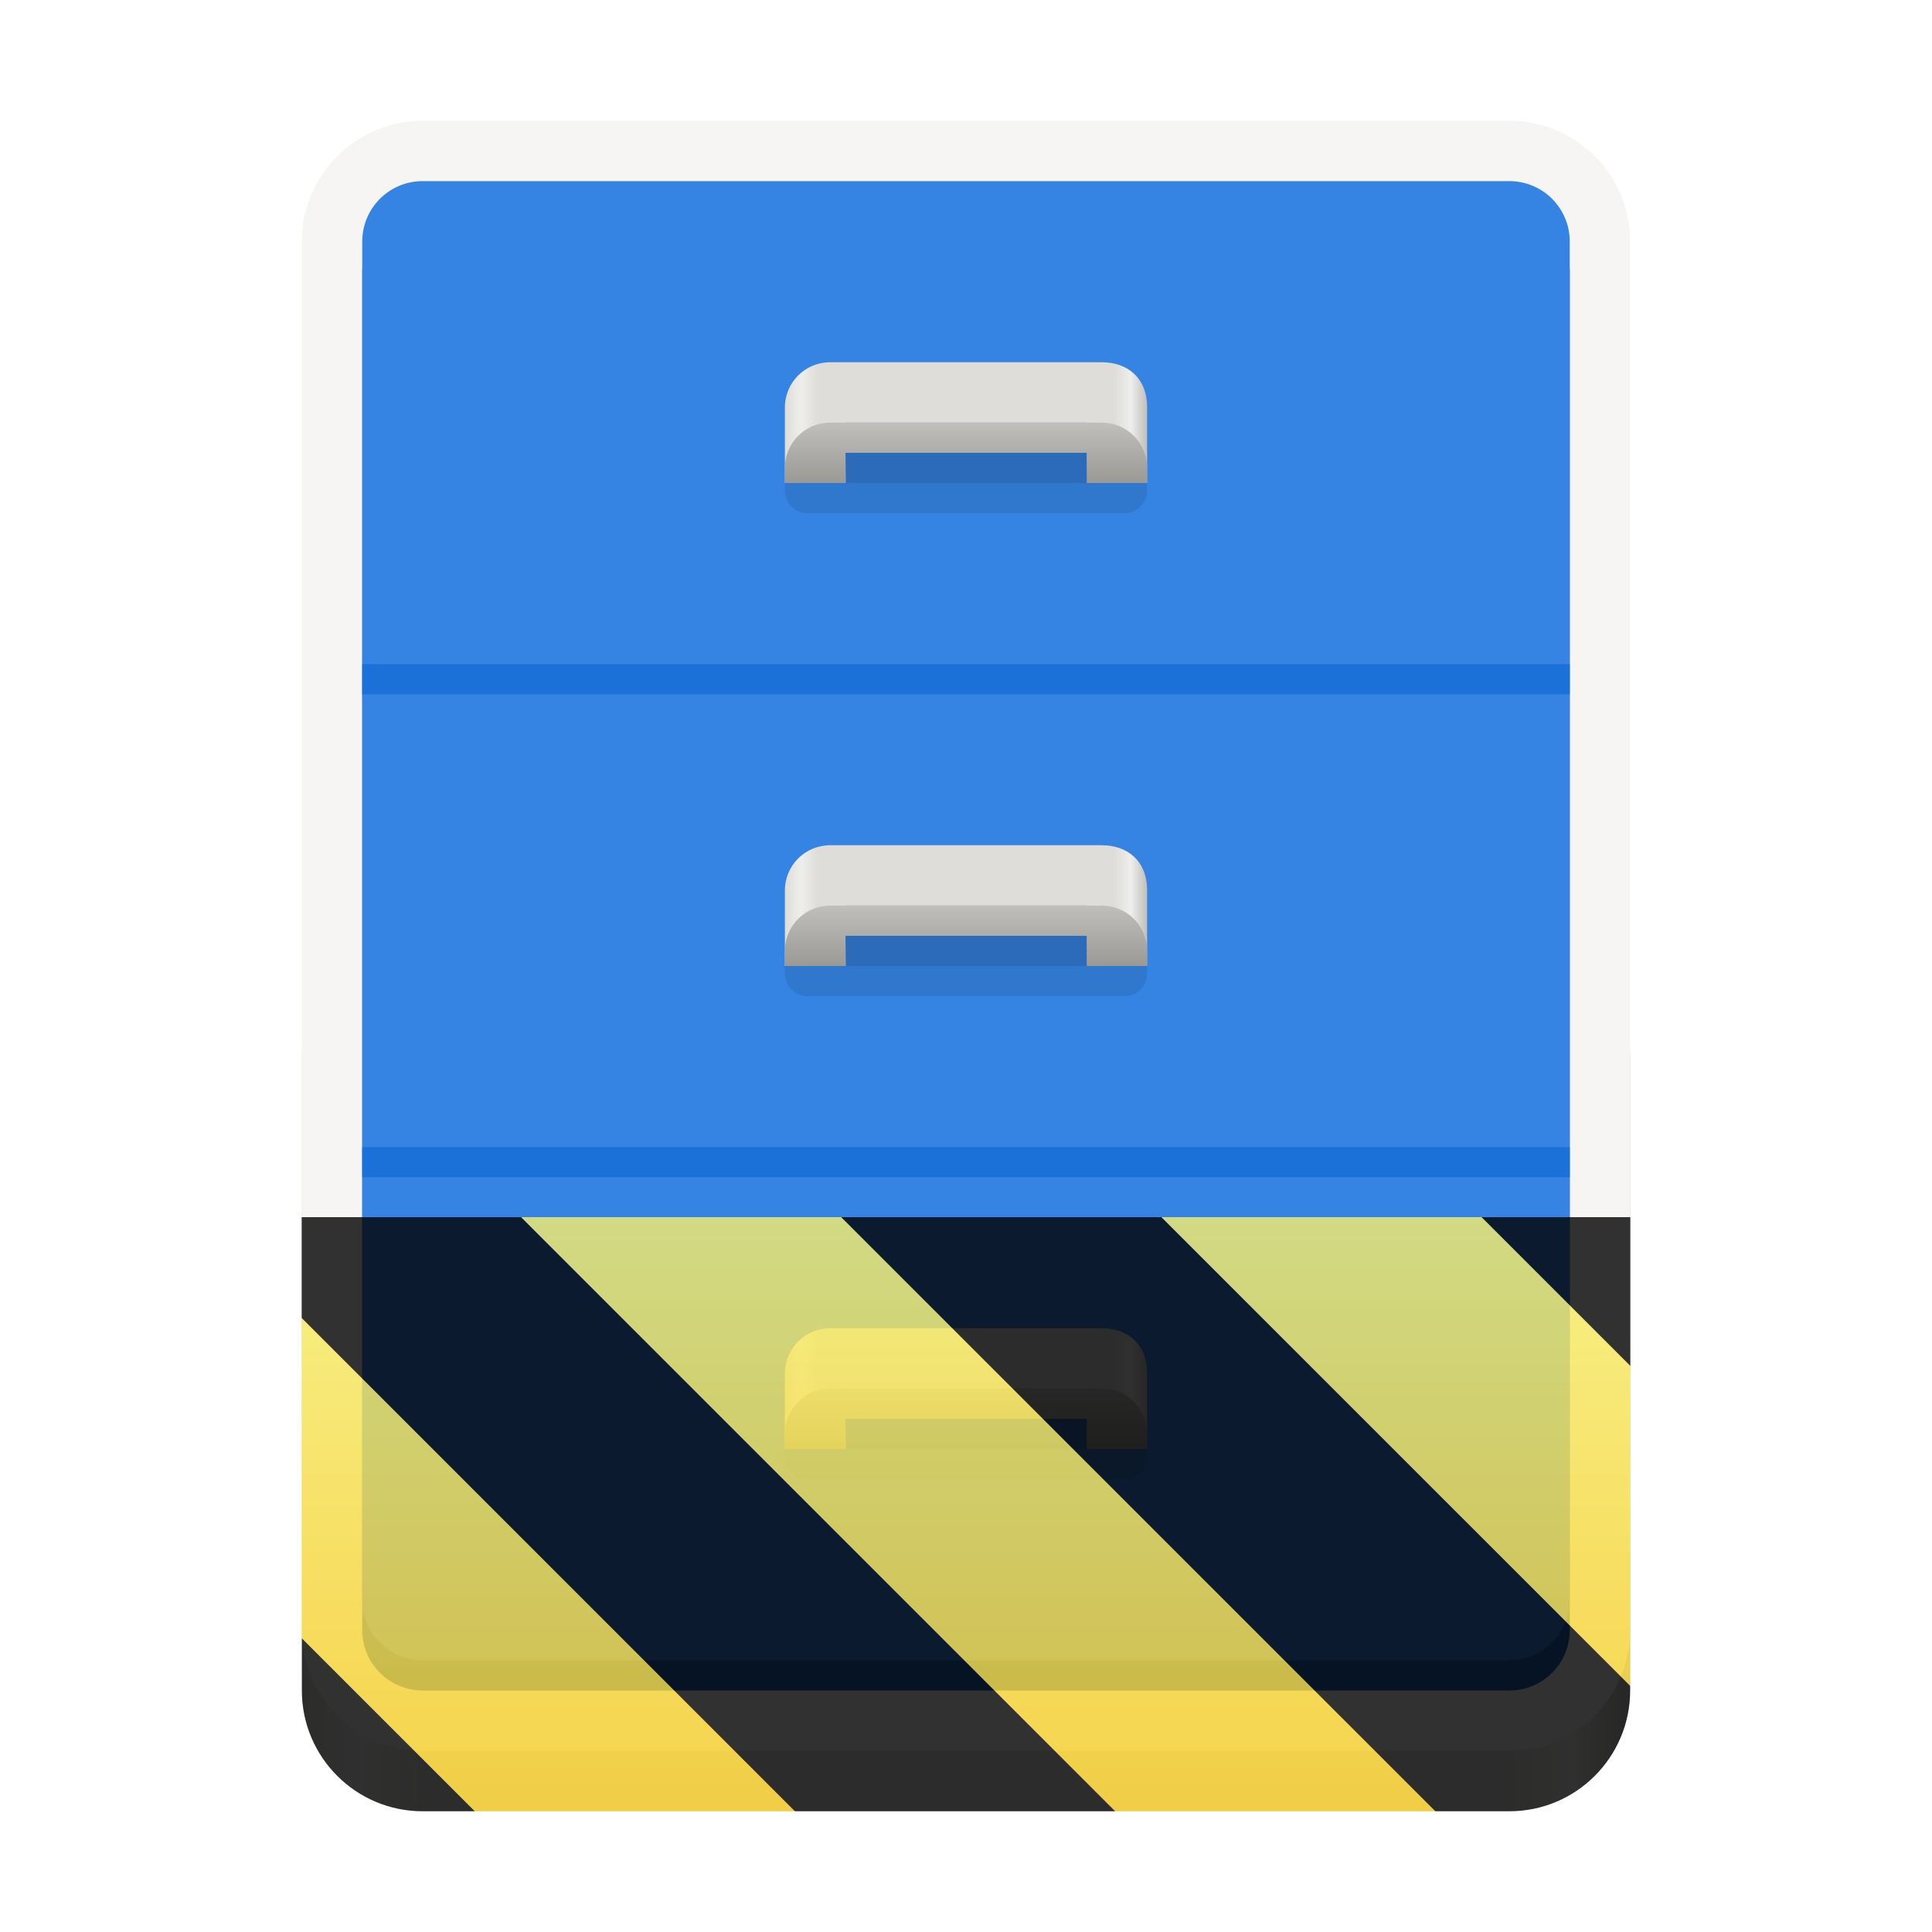
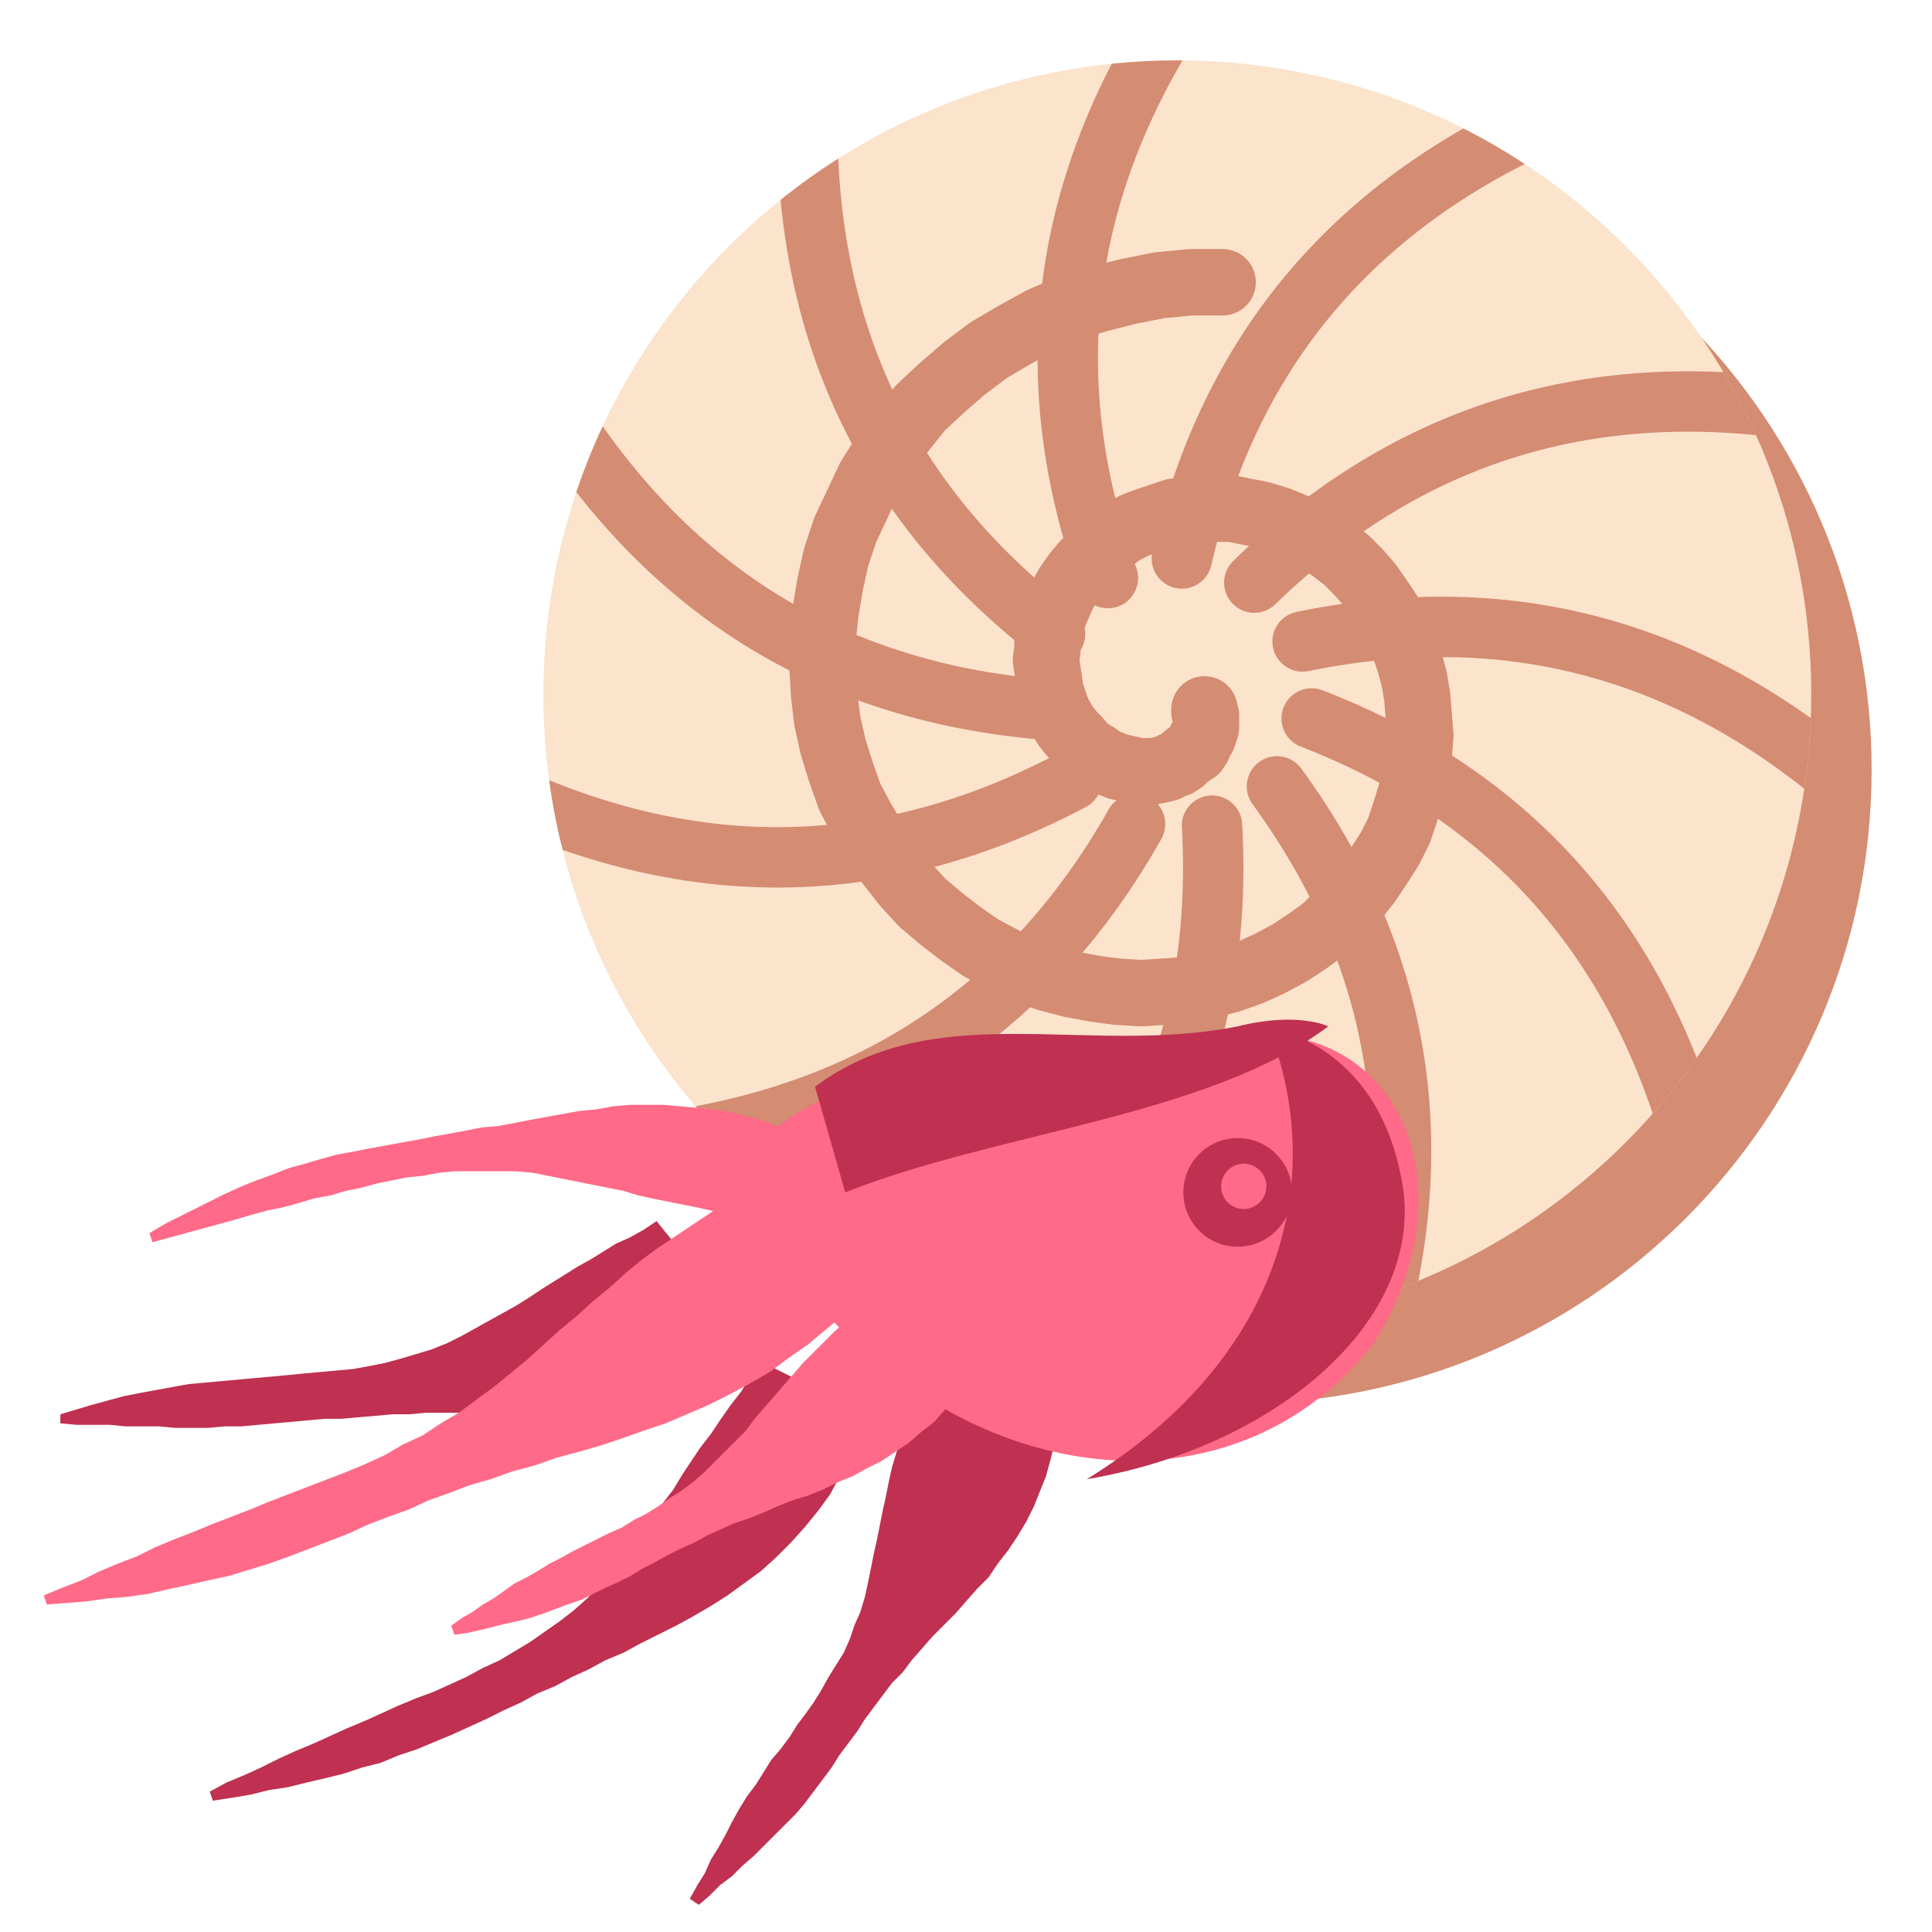
- <svg xmlns="http://www.w3.org/2000/svg" xmlns:xlink="http://www.w3.org/1999/xlink" width="128" height="128">
+ <svg xmlns="http://www.w3.org/2000/svg" viewBox="0 0 128 128" width="128" height="128">
  <defs>
-     <clipPath id="g">
-       <path d="M0 0h192v152H0z" />
+     <clipPath id="shell-clip">
+       <circle cx="78" cy="46" r="42" />
    </clipPath>
-     <clipPath id="m">
-       <path d="M0 0h192v152H0z" />
-     </clipPath>
-     <clipPath id="b">
-       <path d="M0 0h192v152H0z" />
-     </clipPath>
-     <clipPath id="K">
-       <path d="M0 0h128v128H0z" />
-     </clipPath>
-     <clipPath id="l">
-       <path d="M0 0h192v152H0z" />
-     </clipPath>
-     <clipPath id="c">
-       <path d="M0 0h192v152H0z" />
-     </clipPath>
-     <clipPath id="k">
-       <path d="M0 0h192v152H0z" />
-     </clipPath>
-     <clipPath id="j">
-       <path d="M0 0h192v152H0z" />
-     </clipPath>
-     <clipPath id="d">
-       <path d="M0 0h192v152H0z" />
-     </clipPath>
-     <clipPath id="i">
-       <path d="M0 0h192v152H0z" />
-     </clipPath>
-     <clipPath id="e">
-       <path d="M0 0h192v152H0z" />
-     </clipPath>
-     <clipPath id="h">
-       <path d="M0 0h192v152H0z" />
-     </clipPath>
-     <clipPath id="f">
-       <path d="M0 0h192v152H0z" />
-     </clipPath>
-     <clipPath id="H">
-       <path d="M0 0h128v128H0z" />
-     </clipPath>
-     <clipPath id="n">
-       <path d="M0 0h128v128H0z" />
-     </clipPath>
-     <clipPath id="M">
-       <path d="M0 0h128v128H0z" />
-     </clipPath>
-     <linearGradient id="v" gradientUnits="userSpaceOnUse" x1="50" y1="238" x2="74" y2="238" gradientTransform="translate(2 -162)">
-       <stop offset="0" stop-color="#deddda" />
-       <stop offset=".045" stop-color="#eeeeec" />
-       <stop offset=".091" stop-color="#deddda" />
-       <stop offset=".909" stop-color="#deddda" />
-       <stop offset=".955" stop-color="#eeeeec" />
-       <stop offset="1" stop-color="#c0bfbc" />
-     </linearGradient>
-     <linearGradient id="aa" gradientUnits="userSpaceOnUse" x1="65" y1="204" x2="65" y2="200" gradientTransform="translate(0 -108)">
-       <stop offset="0" stop-color="#9a9996" />
-       <stop offset="1" stop-color="#c0bfbc" />
-     </linearGradient>
-     <linearGradient id="p" gradientUnits="userSpaceOnUse" x1="50" y1="238" x2="74" y2="238" gradientTransform="translate(2 -194)">
-       <stop offset="0" stop-color="#deddda" />
-       <stop offset=".045" stop-color="#eeeeec" />
-       <stop offset=".091" stop-color="#deddda" />
-       <stop offset=".909" stop-color="#deddda" />
-       <stop offset=".955" stop-color="#eeeeec" />
-       <stop offset="1" stop-color="#c0bfbc" />
-     </linearGradient>
-     <linearGradient id="Q" gradientUnits="userSpaceOnUse" x1="50" y1="238" x2="74" y2="238" gradientTransform="translate(2 -194)">
-       <stop offset="0" stop-color="#deddda" />
-       <stop offset=".045" stop-color="#eeeeec" />
-       <stop offset=".091" stop-color="#deddda" />
-       <stop offset=".909" stop-color="#deddda" />
-       <stop offset=".955" stop-color="#eeeeec" />
-       <stop offset="1" stop-color="#c0bfbc" />
-     </linearGradient>
-     <linearGradient id="Y" gradientUnits="userSpaceOnUse" x1="50" y1="238" x2="74" y2="238" gradientTransform="translate(2 -130)">
-       <stop offset="0" stop-color="#deddda" />
-       <stop offset=".045" stop-color="#eeeeec" />
-       <stop offset=".091" stop-color="#deddda" />
-       <stop offset=".909" stop-color="#deddda" />
-       <stop offset=".955" stop-color="#eeeeec" />
-       <stop offset="1" stop-color="#c0bfbc" />
-     </linearGradient>
-     <linearGradient id="s" gradientUnits="userSpaceOnUse" x1="65" y1="204" x2="65" y2="200" gradientTransform="translate(0 -172)">
-       <stop offset="0" stop-color="#9a9996" />
-       <stop offset="1" stop-color="#c0bfbc" />
-     </linearGradient>
-     <linearGradient id="W" gradientUnits="userSpaceOnUse" x1="65" y1="204" x2="65" y2="200" gradientTransform="translate(0 -140)">
-       <stop offset="0" stop-color="#9a9996" />
-       <stop offset="1" stop-color="#c0bfbc" />
-     </linearGradient>
-     <linearGradient id="o" gradientUnits="userSpaceOnUse" x1="20" y1="238" x2="108" y2="238" gradientTransform="translate(0 -172)">
-       <stop offset="0" stop-color="#deddda" />
-       <stop offset=".045" stop-color="#eeeeec" />
-       <stop offset=".091" stop-color="#deddda" />
-       <stop offset=".909" stop-color="#deddda" />
-       <stop offset=".955" stop-color="#eeeeec" />
-       <stop offset="1" stop-color="#c0bfbc" />
-     </linearGradient>
-     <linearGradient id="U" gradientUnits="userSpaceOnUse" x1="50" y1="238" x2="74" y2="238" gradientTransform="translate(2 -162)">
-       <stop offset="0" stop-color="#deddda" />
-       <stop offset=".045" stop-color="#eeeeec" />
-       <stop offset=".091" stop-color="#deddda" />
-       <stop offset=".909" stop-color="#deddda" />
-       <stop offset=".955" stop-color="#eeeeec" />
-       <stop offset="1" stop-color="#c0bfbc" />
-     </linearGradient>
-     <linearGradient id="y" gradientUnits="userSpaceOnUse" x1="65" y1="204" x2="65" y2="200" gradientTransform="translate(0 -140)">
-       <stop offset="0" stop-color="#9a9996" />
-       <stop offset="1" stop-color="#c0bfbc" />
-     </linearGradient>
-     <linearGradient id="L" gradientUnits="userSpaceOnUse" x1="300" y1="235" x2="428" y2="235" gradientTransform="matrix(0 .37 -.98462 0 295.385 -30.36)">
-       <stop offset="0" stop-color="#f9f06b" />
-       <stop offset="1" stop-color="#f5c211" />
-     </linearGradient>
-     <linearGradient id="B" gradientUnits="userSpaceOnUse" x1="50" y1="238" x2="74" y2="238" gradientTransform="translate(2 -130)">
-       <stop offset="0" stop-color="#deddda" />
-       <stop offset=".045" stop-color="#eeeeec" />
-       <stop offset=".091" stop-color="#deddda" />
-       <stop offset=".909" stop-color="#deddda" />
-       <stop offset=".955" stop-color="#eeeeec" />
-       <stop offset="1" stop-color="#c0bfbc" />
-     </linearGradient>
-     <linearGradient id="S" gradientUnits="userSpaceOnUse" x1="65" y1="204" x2="65" y2="200" gradientTransform="translate(0 -172)">
-       <stop offset="0" stop-color="#9a9996" />
-       <stop offset="1" stop-color="#c0bfbc" />
-     </linearGradient>
-     <linearGradient id="E" gradientUnits="userSpaceOnUse" x1="65" y1="204" x2="65" y2="200" gradientTransform="translate(0 -108)">
-       <stop offset="0" stop-color="#9a9996" />
-       <stop offset="1" stop-color="#c0bfbc" />
-     </linearGradient>
-     <linearGradient id="P" gradientUnits="userSpaceOnUse" x1="20" y1="238" x2="108" y2="238" gradientTransform="translate(0 -172)">
-       <stop offset="0" stop-color="#deddda" />
-       <stop offset=".045" stop-color="#eeeeec" />
-       <stop offset=".091" stop-color="#deddda" />
-       <stop offset=".909" stop-color="#deddda" />
-       <stop offset=".955" stop-color="#eeeeec" />
-       <stop offset="1" stop-color="#c0bfbc" />
-     </linearGradient>
-     <mask id="u">
-       <g filter="url(#a)">
-         <path fill-opacity=".1" d="M0 0h128v128H0z" />
-       </g>
-     </mask>
-     <mask id="r">
-       <g filter="url(#a)">
-         <path fill-opacity=".1" d="M0 0h128v128H0z" />
-       </g>
-     </mask>
-     <mask id="ab">
-       <g filter="url(#a)">
-         <path fill-opacity=".1" d="M0 0h128v128H0z" />
-       </g>
-     </mask>
-     <mask id="x">
-       <g filter="url(#a)">
-         <path fill-opacity=".1" d="M0 0h128v128H0z" />
-       </g>
-     </mask>
-     <mask id="X">
-       <g filter="url(#a)">
-         <path fill-opacity=".1" d="M0 0h128v128H0z" />
-       </g>
-     </mask>
-     <mask id="T">
-       <g filter="url(#a)">
-         <path fill-opacity=".1" d="M0 0h128v128H0z" />
-       </g>
-     </mask>
-     <mask id="A">
-       <g filter="url(#a)">
-         <path fill-opacity=".1" d="M0 0h128v128H0z" />
-       </g>
-     </mask>
-     <mask id="ad">
-       <use xlink:href="#J" />
-     </mask>
-     <mask id="V">
-       <g filter="url(#a)">
-         <path fill-opacity=".1" d="M0 0h128v128H0z" />
-       </g>
-     </mask>
-     <mask id="D">
-       <g filter="url(#a)">
-         <path fill-opacity=".1" d="M0 0h128v128H0z" />
-       </g>
-     </mask>
-     <mask id="Z">
-       <g filter="url(#a)">
-         <path fill-opacity=".1" d="M0 0h128v128H0z" />
-       </g>
-     </mask>
-     <mask id="R">
-       <g filter="url(#a)">
-         <path fill-opacity=".1" d="M0 0h128v128H0z" />
-       </g>
-     </mask>
-     <mask id="G">
-       <g filter="url(#a)">
-         <path fill-opacity=".1" d="M0 0h128v128H0z" />
-       </g>
-     </mask>
-     <mask id="O">
-       <g filter="url(#a)">
-         <path fill-opacity=".8" d="M0 0h128v128H0z" />
-       </g>
-     </mask>
-     <g id="w" clip-path="url(#d)">
-       <path d="M61.5 78h21a1.5 1.5 0 011.5 1.5v1a1.5 1.5 0 01-1.5 1.5h-21a1.5 1.5 0 01-1.5-1.5v-1a1.5 1.5 0 011.5-1.5zm0 0" />
-     </g>
-     <g id="F" clip-path="url(#g)">
-       <path d="M64 110h16v2H64zm0 0" />
-     </g>
-     <g id="C" clip-path="url(#f)">
-       <path d="M61.5 110h21a1.5 1.5 0 011.5 1.5v1a1.5 1.5 0 01-1.5 1.5h-21a1.5 1.5 0 01-1.5-1.5v-1a1.5 1.5 0 011.5-1.5zm0 0" />
-     </g>
-     <g id="J" clip-path="url(#H)" filter="url(#a)">
-       <use xlink:href="#I" />
-     </g>
-     <g id="z" clip-path="url(#e)">
-       <path d="M64 78h16v2H64zm0 0" />
-     </g>
-     <g id="I" clip-path="url(#n)">
-       <path d="M28 62h72a8 8 0 018 8v42a8 8 0 01-8 8H28a8 8 0 01-8-8V70a8 8 0 018-8zm0 0" fill="url(#o)" />
-       <path d="M28 8h72a8 8 0 018 8v92a8 8 0 01-8 8H28a8 8 0 01-8-8V16a8 8 0 018-8zm0 0" fill="#f6f5f4" />
-       <path d="M28 14h72c2.21 0 4 1.79 4 4v90c0 2.21-1.79 4-4 4H28c-2.21 0-4-1.79-4-4V18c0-2.21 1.79-4 4-4zm0 0" fill="#1a5fb4" />
-       <path d="M28 12h72c2.21 0 4 1.79 4 4v90c0 2.21-1.79 4-4 4H28c-2.21 0-4-1.79-4-4V16c0-2.21 1.79-4 4-4zm0 0" fill="#3584e4" />
-       <path d="M24 44h80v2H24zm0 0M24 76h80v2H24zm0 0" fill="#1c71d8" />
-       <path d="M55 24h18c1.66 0 3 1 3 3v5h-3.969L72 28H56l.031 4H52v-5c0-1.66 1.34-3 3-3zm0 0" fill="url(#p)" />
-       <use xlink:href="#q" transform="translate(-8 -16)" mask="url(#r)" />
-       <path d="M55 28c-1.66 0-3 1.34-3 3v1h4v-2h16v2h4v-1c0-1.66-1.34-3-3-3zm0 0" fill="url(#s)" />
-       <use xlink:href="#t" transform="translate(-8 -16)" mask="url(#u)" />
-       <path d="M55 56h18c1.66 0 3 1 3 3v5h-3.969L72 60H56l.031 4H52v-5c0-1.66 1.34-3 3-3zm0 0" fill="url(#v)" />
-       <use xlink:href="#w" transform="translate(-8 -16)" mask="url(#x)" />
-       <path d="M55 60c-1.66 0-3 1.34-3 3v1h4v-2h16v2h4v-1c0-1.66-1.34-3-3-3zm0 0" fill="url(#y)" />
-       <use xlink:href="#z" transform="translate(-8 -16)" mask="url(#A)" />
-       <path d="M55 88h18c1.66 0 3 1 3 3v5h-3.969L72 92H56l.031 4H52v-5c0-1.66 1.34-3 3-3zm0 0" fill="url(#B)" />
-       <use xlink:href="#C" transform="translate(-8 -16)" mask="url(#D)" />
-       <path d="M55 92c-1.66 0-3 1.34-3 3v1h4v-2h16v2h4v-1c0-1.66-1.34-3-3-3zm0 0" fill="url(#E)" />
-       <use xlink:href="#F" transform="translate(-8 -16)" mask="url(#G)" />
-     </g>
-     <g id="t" clip-path="url(#c)">
-       <path d="M64 46h16v2H64zm0 0" />
-     </g>
-     <g id="q" clip-path="url(#b)">
-       <path d="M61.5 46h21a1.5 1.5 0 011.5 1.5v1a1.5 1.5 0 01-1.5 1.5h-21a1.5 1.5 0 01-1.5-1.5v-1a1.5 1.5 0 011.5-1.5zm0 0" />
-     </g>
-     <g id="N" clip-path="url(#K)">
-       <path d="M128 80.64V128H0V80.64zm0 0" fill="url(#L)" />
-       <path d="M13.309 80.64L60.664 128H81.88l-47.36-47.36zm42.421 0L103.094 128h21.215L76.945 80.64zm42.43 0L128 110.48V89.27l-8.629-8.63zM0 88.548v21.215L18.238 128h21.215zm0 0" />
-     </g>
-     <g id="ac" clip-path="url(#M)">
-       <use xlink:href="#N" mask="url(#O)" />
-     </g>
-     <filter id="a" filterUnits="objectBoundingBox" x="0%" y="0%" width="100%" height="100%">
-       <feColorMatrix in="SourceGraphic" values="0 0 0 0 1 0 0 0 0 1 0 0 0 0 1 0 0 0 1 0" />
-     </filter>
  </defs>
-   <path d="M28 62h72a8 8 0 018 8v42a8 8 0 01-8 8H28a8 8 0 01-8-8V70a8 8 0 018-8zm0 0" fill="url(#P)" />
-   <path d="M28 8h72a8 8 0 018 8v92a8 8 0 01-8 8H28a8 8 0 01-8-8V16a8 8 0 018-8zm0 0" fill="#f6f5f4" />
-   <path d="M28 14h72c2.21 0 4 1.79 4 4v90c0 2.21-1.79 4-4 4H28c-2.21 0-4-1.79-4-4V18c0-2.21 1.79-4 4-4zm0 0" fill="#1a5fb4" />
-   <path d="M28 12h72c2.21 0 4 1.79 4 4v90c0 2.21-1.79 4-4 4H28c-2.21 0-4-1.79-4-4V16c0-2.21 1.79-4 4-4zm0 0" fill="#3584e4" />
-   <path d="M24 44h80v2H24zm0 0M24 76h80v2H24zm0 0" fill="#1c71d8" />
-   <path d="M55 24h18c1.66 0 3 1 3 3v5h-3.969L72 28H56l.031 4H52v-5c0-1.66 1.34-3 3-3zm0 0" fill="url(#Q)" />
-   <use xlink:href="#q" transform="translate(-8 -16)" mask="url(#R)" />
-   <path d="M55 28c-1.66 0-3 1.34-3 3v1h4v-2h16v2h4v-1c0-1.66-1.34-3-3-3zm0 0" fill="url(#S)" />
-   <use xlink:href="#t" transform="translate(-8 -16)" mask="url(#T)" />
-   <path d="M55 56h18c1.66 0 3 1 3 3v5h-3.969L72 60H56l.031 4H52v-5c0-1.66 1.34-3 3-3zm0 0" fill="url(#U)" />
-   <use xlink:href="#w" transform="translate(-8 -16)" mask="url(#V)" />
-   <path d="M55 60c-1.66 0-3 1.34-3 3v1h4v-2h16v2h4v-1c0-1.66-1.34-3-3-3zm0 0" fill="url(#W)" />
-   <use xlink:href="#z" transform="translate(-8 -16)" mask="url(#X)" />
-   <path d="M55 88h18c1.66 0 3 1 3 3v5h-3.969L72 92H56l.031 4H52v-5c0-1.66 1.34-3 3-3zm0 0" fill="url(#Y)" />
-   <use xlink:href="#C" transform="translate(-8 -16)" mask="url(#Z)" />
-   <path d="M55 92c-1.66 0-3 1.34-3 3v1h4v-2h16v2h4v-1c0-1.66-1.34-3-3-3zm0 0" fill="url(#aa)" />
-   <use xlink:href="#F" transform="translate(-8 -16)" mask="url(#ab)" />
-   <use xlink:href="#ac" mask="url(#ad)" />
+   <path d="M43.5,80.9 L42.6,81.5 L41.7,82.0 L40.8,82.4 L40.0,82.9 L39.2,83.4 L38.3,83.9 L37.5,84.4 L36.7,84.9 L35.9,85.4 L35.0,86.0 L34.2,86.5 L33.3,87.0 L32.4,87.5 L31.5,88.0 L30.6,88.5 L29.6,89.0 L28.6,89.4 L27.6,89.7 L26.6,90.0 L25.5,90.3 L24.5,90.5 L23.4,90.7 L22.3,90.8 L21.2,90.9 L20.1,91.0 L19.1,91.1 L18.0,91.2 L16.9,91.3 L15.8,91.4 L14.7,91.5 L13.6,91.6 L12.5,91.7 L11.4,91.9 L10.3,92.1 L9.2,92.3 L8.2,92.5 L7.1,92.8 L6.0,93.1 L5.0,93.4 L4.0,93.7 L4.0,94.3 L5.1,94.4 L6.2,94.4 L7.3,94.4 L8.3,94.5 L9.4,94.5 L10.5,94.5 L11.6,94.6 L12.7,94.6 L13.8,94.6 L14.9,94.5 L16.0,94.5 L17.1,94.4 L18.2,94.3 L19.3,94.2 L20.4,94.1 L21.5,94.0 L22.6,94.0 L23.7,93.9 L24.9,93.8 L26.0,93.7 L27.1,93.7 L28.2,93.6 L29.4,93.6 L30.5,93.6 L31.7,93.5 L32.9,93.5 L34.1,93.4 L35.3,93.4 L36.4,93.2 L37.6,93.0 L38.8,92.8 L40.0,92.5 L41.2,92.1 L42.4,91.6 L43.5,91.0 L44.6,90.4 L45.6,89.7 L46.6,88.9 L47.6,88.0 L48.5,87.1Z" fill="#c03050" />
+   <path d="M50.4,90.2 L49.7,91.2 L49.1,92.2 L48.4,93.1 L47.7,94.1 L47.1,95.0 L46.4,95.9 L45.8,96.8 L45.2,97.7 L44.6,98.7 L43.9,99.6 L43.3,100.5 L42.6,101.5 L42.0,102.4 L41.2,103.3 L40.5,104.2 L39.7,105.1 L38.9,105.9 L38.0,106.7 L37.1,107.4 L36.1,108.1 L35.1,108.8 L34.1,109.4 L33.1,110.0 L32.0,110.5 L30.9,111.1 L29.8,111.6 L28.7,112.1 L27.6,112.5 L26.4,113.0 L25.3,113.5 L24.2,114.0 L23.0,114.5 L21.9,115.0 L20.8,115.5 L19.6,116.0 L18.5,116.5 L17.3,117.1 L16.2,117.6 L15.0,118.1 L13.9,118.7 L14.1,119.3 L15.4,119.1 L16.6,118.9 L17.8,118.6 L19.1,118.4 L20.3,118.1 L21.6,117.8 L22.8,117.5 L24.0,117.1 L25.2,116.8 L26.4,116.3 L27.6,115.9 L28.8,115.4 L30.0,114.9 L31.1,114.4 L32.2,113.9 L33.4,113.3 L34.5,112.8 L35.6,112.2 L36.8,111.7 L37.9,111.1 L39.0,110.6 L40.1,110.0 L41.3,109.5 L42.4,108.9 L43.6,108.3 L44.8,107.7 L45.9,107.1 L47.1,106.4 L48.2,105.7 L49.3,104.9 L50.4,104.1 L51.4,103.2 L52.4,102.2 L53.3,101.2 L54.2,100.1 L55.0,99.0 L55.7,97.7 L56.4,96.5 L57.0,95.2 L57.6,93.8Z" fill="#c03050" />
+   <path d="M61.7,90.7 L61.2,91.7 L60.8,92.6 L60.4,93.5 L60.0,94.4 L59.7,95.3 L59.4,96.2 L59.1,97.2 L58.9,98.1 L58.7,99.1 L58.5,100.0 L58.3,101.0 L58.1,102.0 L57.9,102.9 L57.7,103.9 L57.5,104.9 L57.3,105.8 L57.0,106.8 L56.6,107.7 L56.3,108.6 L55.9,109.5 L55.4,110.3 L54.9,111.1 L54.4,112.0 L53.9,112.8 L53.4,113.5 L52.8,114.3 L52.3,115.1 L51.7,115.9 L51.1,116.6 L50.6,117.4 L50.1,118.2 L49.5,119.0 L49.0,119.8 L48.5,120.7 L48.1,121.5 L47.6,122.4 L47.1,123.2 L46.7,124.1 L46.2,124.9 L45.7,125.8 L46.3,126.2 L47.0,125.6 L47.7,124.9 L48.5,124.3 L49.2,123.6 L49.9,123.0 L50.6,122.3 L51.3,121.6 L52.0,120.9 L52.7,120.2 L53.3,119.5 L53.9,118.7 L54.5,117.9 L55.1,117.1 L55.6,116.3 L56.2,115.5 L56.8,114.7 L57.3,113.9 L57.9,113.1 L58.5,112.3 L59.1,111.5 L59.8,110.8 L60.4,110.0 L61.1,109.2 L61.8,108.4 L62.5,107.7 L63.3,106.9 L64.0,106.1 L64.7,105.3 L65.5,104.5 L66.1,103.6 L66.8,102.7 L67.4,101.8 L68.0,100.8 L68.5,99.8 L68.9,98.8 L69.3,97.8 L69.6,96.7 L69.9,95.5 L70.1,94.4 L70.3,93.3Z" fill="#c03050" />
+   <circle cx="82" cy="51" r="42" fill="#d48c72" />
+   <circle cx="78" cy="46" r="42" fill="#fbe3cc" />
+   <g clip-path="url(#shell-clip)">
+     <path d="M86.9,47.6 Q106.8,55.3 112.4,76.5" stroke="#d48c72" stroke-width="4" stroke-linecap="round" fill="none" />
+     <path d="M84.6,52.1 Q97.2,69.4 90.5,90.3" stroke="#d48c72" stroke-width="4" stroke-linecap="round" fill="none" />
+     <path d="M80.3,54.7 Q81.5,76.0 64.6,90.0" stroke="#d48c72" stroke-width="4" stroke-linecap="round" fill="none" />
+     <path d="M75.2,54.6 Q64.7,73.2 42.9,75.8" stroke="#d48c72" stroke-width="4" stroke-linecap="round" fill="none" />
+     <path d="M71.0,51.7 Q52.1,61.7 32.4,52.1" stroke="#d48c72" stroke-width="4" stroke-linecap="round" fill="none" />
+     <path d="M69.1,47.0 Q47.8,45.2 36.4,26.5" stroke="#d48c72" stroke-width="4" stroke-linecap="round" fill="none" />
+     <path d="M69.9,42.0 Q53.0,29.0 53.5,7.0" stroke="#d48c72" stroke-width="4" stroke-linecap="round" fill="none" />
+     <path d="M73.4,38.3 Q66.2,18.2 78.5,0.0" stroke="#d48c72" stroke-width="4" stroke-linecap="round" fill="none" />
+     <path d="M78.3,37.0 Q83.1,16.2 103.3,7.6" stroke="#d48c72" stroke-width="4" stroke-linecap="round" fill="none" />
+     <path d="M83.1,38.6 Q98.4,23.7 120.0,27.3" stroke="#d48c72" stroke-width="4" stroke-linecap="round" fill="none" />
+     <path d="M86.3,42.5 Q107.2,38.2 123.5,53.0" stroke="#d48c72" stroke-width="4" stroke-linecap="round" fill="none" />
+     <path d="M79.8,47.0 L79.8,47.2 L79.9,47.4 L79.9,47.7 L79.9,48.0 L79.9,48.2 L79.8,48.5 L79.7,48.8 L79.5,49.1 L79.4,49.4 L79.2,49.7 L78.9,49.9 L78.6,50.1 L78.3,50.4 L78.0,50.6 L77.7,50.7 L77.3,50.9 L76.9,51.0 L76.4,51.1 L76.0,51.1 L75.5,51.1 L75.0,51.0 L74.6,50.9 L74.1,50.8 L73.6,50.6 L73.1,50.4 L72.7,50.1 L72.2,49.8 L71.8,49.5 L71.4,49.0 L71.0,48.6 L70.6,48.1 L70.3,47.6 L70.0,47.0 L69.8,46.4 L69.6,45.8 L69.5,45.1 L69.4,44.4 L69.3,43.7 L69.4,43.0 L69.4,42.3 L69.6,41.6 L69.8,40.8 L70.1,40.1 L70.4,39.4 L70.8,38.7 L71.3,38.0 L71.8,37.4 L72.4,36.8 L73.0,36.2 L73.7,35.7 L74.4,35.2 L75.2,34.8 L76.0,34.5 L76.9,34.2 L77.8,33.9 L78.7,33.8 L79.7,33.7 L80.7,33.7 L81.6,33.7 L82.6,33.9 L83.6,34.1 L84.6,34.4 L85.6,34.8 L86.5,35.3 L87.4,35.8 L88.3,36.4 L89.2,37.1 L90.0,37.9 L90.7,38.7 L91.4,39.7 L92.0,40.6 L92.6,41.7 L93.0,42.7 L93.4,43.9 L93.7,45.0 L93.9,46.2 L94.0,47.5 L94.1,48.7 L94.0,50.0 L93.8,51.2 L93.5,52.5 L93.1,53.8 L92.7,55.0 L92.1,56.2 L91.4,57.3 L90.6,58.5 L89.8,59.5 L88.8,60.5 L87.8,61.5 L86.7,62.3 L85.5,63.1 L84.2,63.8 L82.9,64.4 L81.5,64.9 L80.0,65.3 L78.6,65.6 L77.1,65.7 L75.6,65.8 L74.0,65.7 L72.5,65.5 L70.9,65.2 L69.4,64.8 L67.9,64.3 L66.5,63.6 L65.0,62.8 L63.7,61.9 L62.4,60.9 L61.1,59.8 L60.0,58.6 L58.9,57.2 L58.0,55.8 L57.1,54.3 L56.3,52.8 L55.7,51.1 L55.2,49.5 L54.8,47.7 L54.6,46.0 L54.5,44.2 L54.5,42.3 L54.7,40.5 L55.0,38.7 L55.4,36.9 L56.0,35.1 L56.8,33.4 L57.6,31.7 L58.6,30.1 L59.8,28.5 L61.0,27.0 L62.4,25.7 L63.9,24.4 L65.5,23.2 L67.2,22.2 L69.0,21.2 L70.9,20.4 L72.8,19.8 L74.8,19.3 L76.8,18.9 L78.9,18.7 L81.0,18.7" fill="none" stroke="#d48c72" stroke-width="4.4" stroke-linecap="round" stroke-linejoin="round" />
+   </g>
+   <path d="M51.0,78.0 L49.7,78.7 L48.5,79.5 L47.3,80.2 L46.1,81.0 L44.9,81.8 L43.7,82.6 L42.6,83.4 L41.5,84.3 L40.4,85.3 L39.3,86.2 L38.2,87.2 L37.1,88.1 L36.0,89.1 L34.9,90.1 L33.8,91.0 L32.7,91.9 L31.6,92.7 L30.4,93.6 L29.2,94.3 L28.0,95.1 L26.7,95.7 L25.5,96.4 L24.2,97.0 L23.0,97.5 L21.7,98.0 L20.4,98.5 L19.1,99.0 L17.8,99.5 L16.6,100.0 L15.3,100.5 L14.0,101.0 L12.8,101.5 L11.5,102.0 L10.3,102.5 L9.1,103.1 L7.8,103.6 L6.6,104.1 L5.4,104.7 L4.1,105.2 L2.9,105.7 L3.1,106.3 L4.4,106.2 L5.7,106.1 L7.1,105.9 L8.4,105.8 L9.8,105.6 L11.1,105.3 L12.5,105.0 L13.8,104.7 L15.2,104.4 L16.5,104.0 L17.8,103.6 L19.2,103.1 L20.5,102.6 L21.8,102.1 L23.1,101.6 L24.4,101.0 L25.7,100.5 L27.1,100.0 L28.4,99.4 L29.8,98.9 L31.1,98.4 L32.5,98.0 L33.9,97.5 L35.4,97.1 L36.8,96.6 L38.3,96.2 L39.7,95.8 L41.2,95.3 L42.6,94.8 L44.1,94.3 L45.5,93.7 L46.9,93.1 L48.3,92.4 L49.6,91.7 L51.0,90.9 L52.2,90.0 L53.5,89.1 L54.7,88.1 L55.9,87.1 L57.0,86.0Z" fill="#ff6a88" />
+   <path d="M52.8,75.1 L51.7,74.7 L50.7,74.3 L49.6,74.0 L48.5,73.7 L47.3,73.5 L46.2,73.4 L45.1,73.3 L44.0,73.2 L42.8,73.2 L41.7,73.2 L40.6,73.3 L39.5,73.5 L38.4,73.6 L37.3,73.8 L36.2,74.0 L35.1,74.2 L34.1,74.4 L33.0,74.6 L31.9,74.7 L30.9,74.9 L29.8,75.1 L28.7,75.3 L27.7,75.5 L26.6,75.7 L25.5,75.9 L24.4,76.1 L23.4,76.3 L22.3,76.5 L21.2,76.8 L20.2,77.1 L19.1,77.4 L18.1,77.8 L17.0,78.2 L16.0,78.6 L14.9,79.1 L13.9,79.6 L12.9,80.1 L11.9,80.6 L10.9,81.1 L9.9,81.7 L10.1,82.3 L11.2,82.0 L12.3,81.7 L13.4,81.4 L14.5,81.1 L15.6,80.8 L16.6,80.5 L17.7,80.2 L18.7,80.0 L19.8,79.7 L20.8,79.4 L21.9,79.2 L22.9,78.9 L23.9,78.7 L25.0,78.4 L26.0,78.2 L27.0,78.0 L28.0,77.9 L29.1,77.7 L30.1,77.6 L31.1,77.6 L32.2,77.6 L33.2,77.6 L34.2,77.6 L35.3,77.7 L36.3,77.9 L37.3,78.1 L38.3,78.3 L39.3,78.5 L40.3,78.7 L41.3,78.9 L42.3,79.2 L43.2,79.4 L44.2,79.6 L45.2,79.8 L46.2,80.0 L47.1,80.2 L48.1,80.4 L49.1,80.5 L50.2,80.7 L51.2,80.9Z" fill="#ff6a88" />
+   <path d="M59.2,85.2 L58.4,85.8 L57.6,86.4 L56.8,87.0 L56.0,87.6 L55.3,88.2 L54.6,88.9 L53.9,89.6 L53.2,90.3 L52.6,91.0 L51.9,91.8 L51.3,92.5 L50.6,93.3 L50.0,94.0 L49.4,94.8 L48.7,95.5 L48.0,96.2 L47.3,96.9 L46.6,97.6 L45.9,98.2 L45.1,98.8 L44.3,99.3 L43.6,99.8 L42.8,100.3 L42.0,100.7 L41.2,101.2 L40.3,101.6 L39.5,102.0 L38.7,102.4 L37.9,102.8 L37.2,103.2 L36.4,103.6 L35.6,104.1 L34.9,104.5 L34.1,104.9 L33.4,105.4 L32.7,105.9 L32.0,106.3 L31.3,106.8 L30.6,107.2 L29.9,107.7 L30.1,108.3 L30.9,108.2 L31.8,108.0 L32.6,107.8 L33.4,107.6 L34.3,107.4 L35.1,107.2 L36.0,106.9 L36.8,106.6 L37.6,106.3 L38.5,106.0 L39.3,105.6 L40.1,105.2 L41.0,104.8 L41.8,104.4 L42.6,103.9 L43.4,103.5 L44.3,103.0 L45.1,102.6 L46.0,102.2 L46.9,101.7 L47.8,101.3 L48.7,100.9 L49.6,100.6 L50.6,100.2 L51.5,99.8 L52.5,99.4 L53.5,99.1 L54.5,98.7 L55.5,98.2 L56.5,97.8 L57.4,97.3 L58.4,96.8 L59.3,96.2 L60.2,95.6 L61.0,94.9 L61.9,94.2 L62.6,93.4 L63.4,92.6 L64.1,91.7 L64.8,90.8Z" fill="#ff6a88" />
+   <path d="M50,76 C58,68 70,72 80,69 C92,66 98,78 91,89 C84,98 72,99 62,93 C55,89 50,82 50,76Z" fill="#ff6a88" />
+   <path d="M72,98 C84,96 94,88 93,79 C92,72 88,69 84,68 C88,78 85,90 72,98Z" fill="#c03050" />
+   <path d="M54,72 C62,66 72,70 82,68 C86,67 88,68 88,68 C80,74 66,75 56,79Z" fill="#c03050" />
+   <circle cx="82" cy="79" r="3.6" fill="#c03050" />
+   <circle cx="82.4" cy="78.6" r="1.5" fill="#ff6a88" />
</svg>
